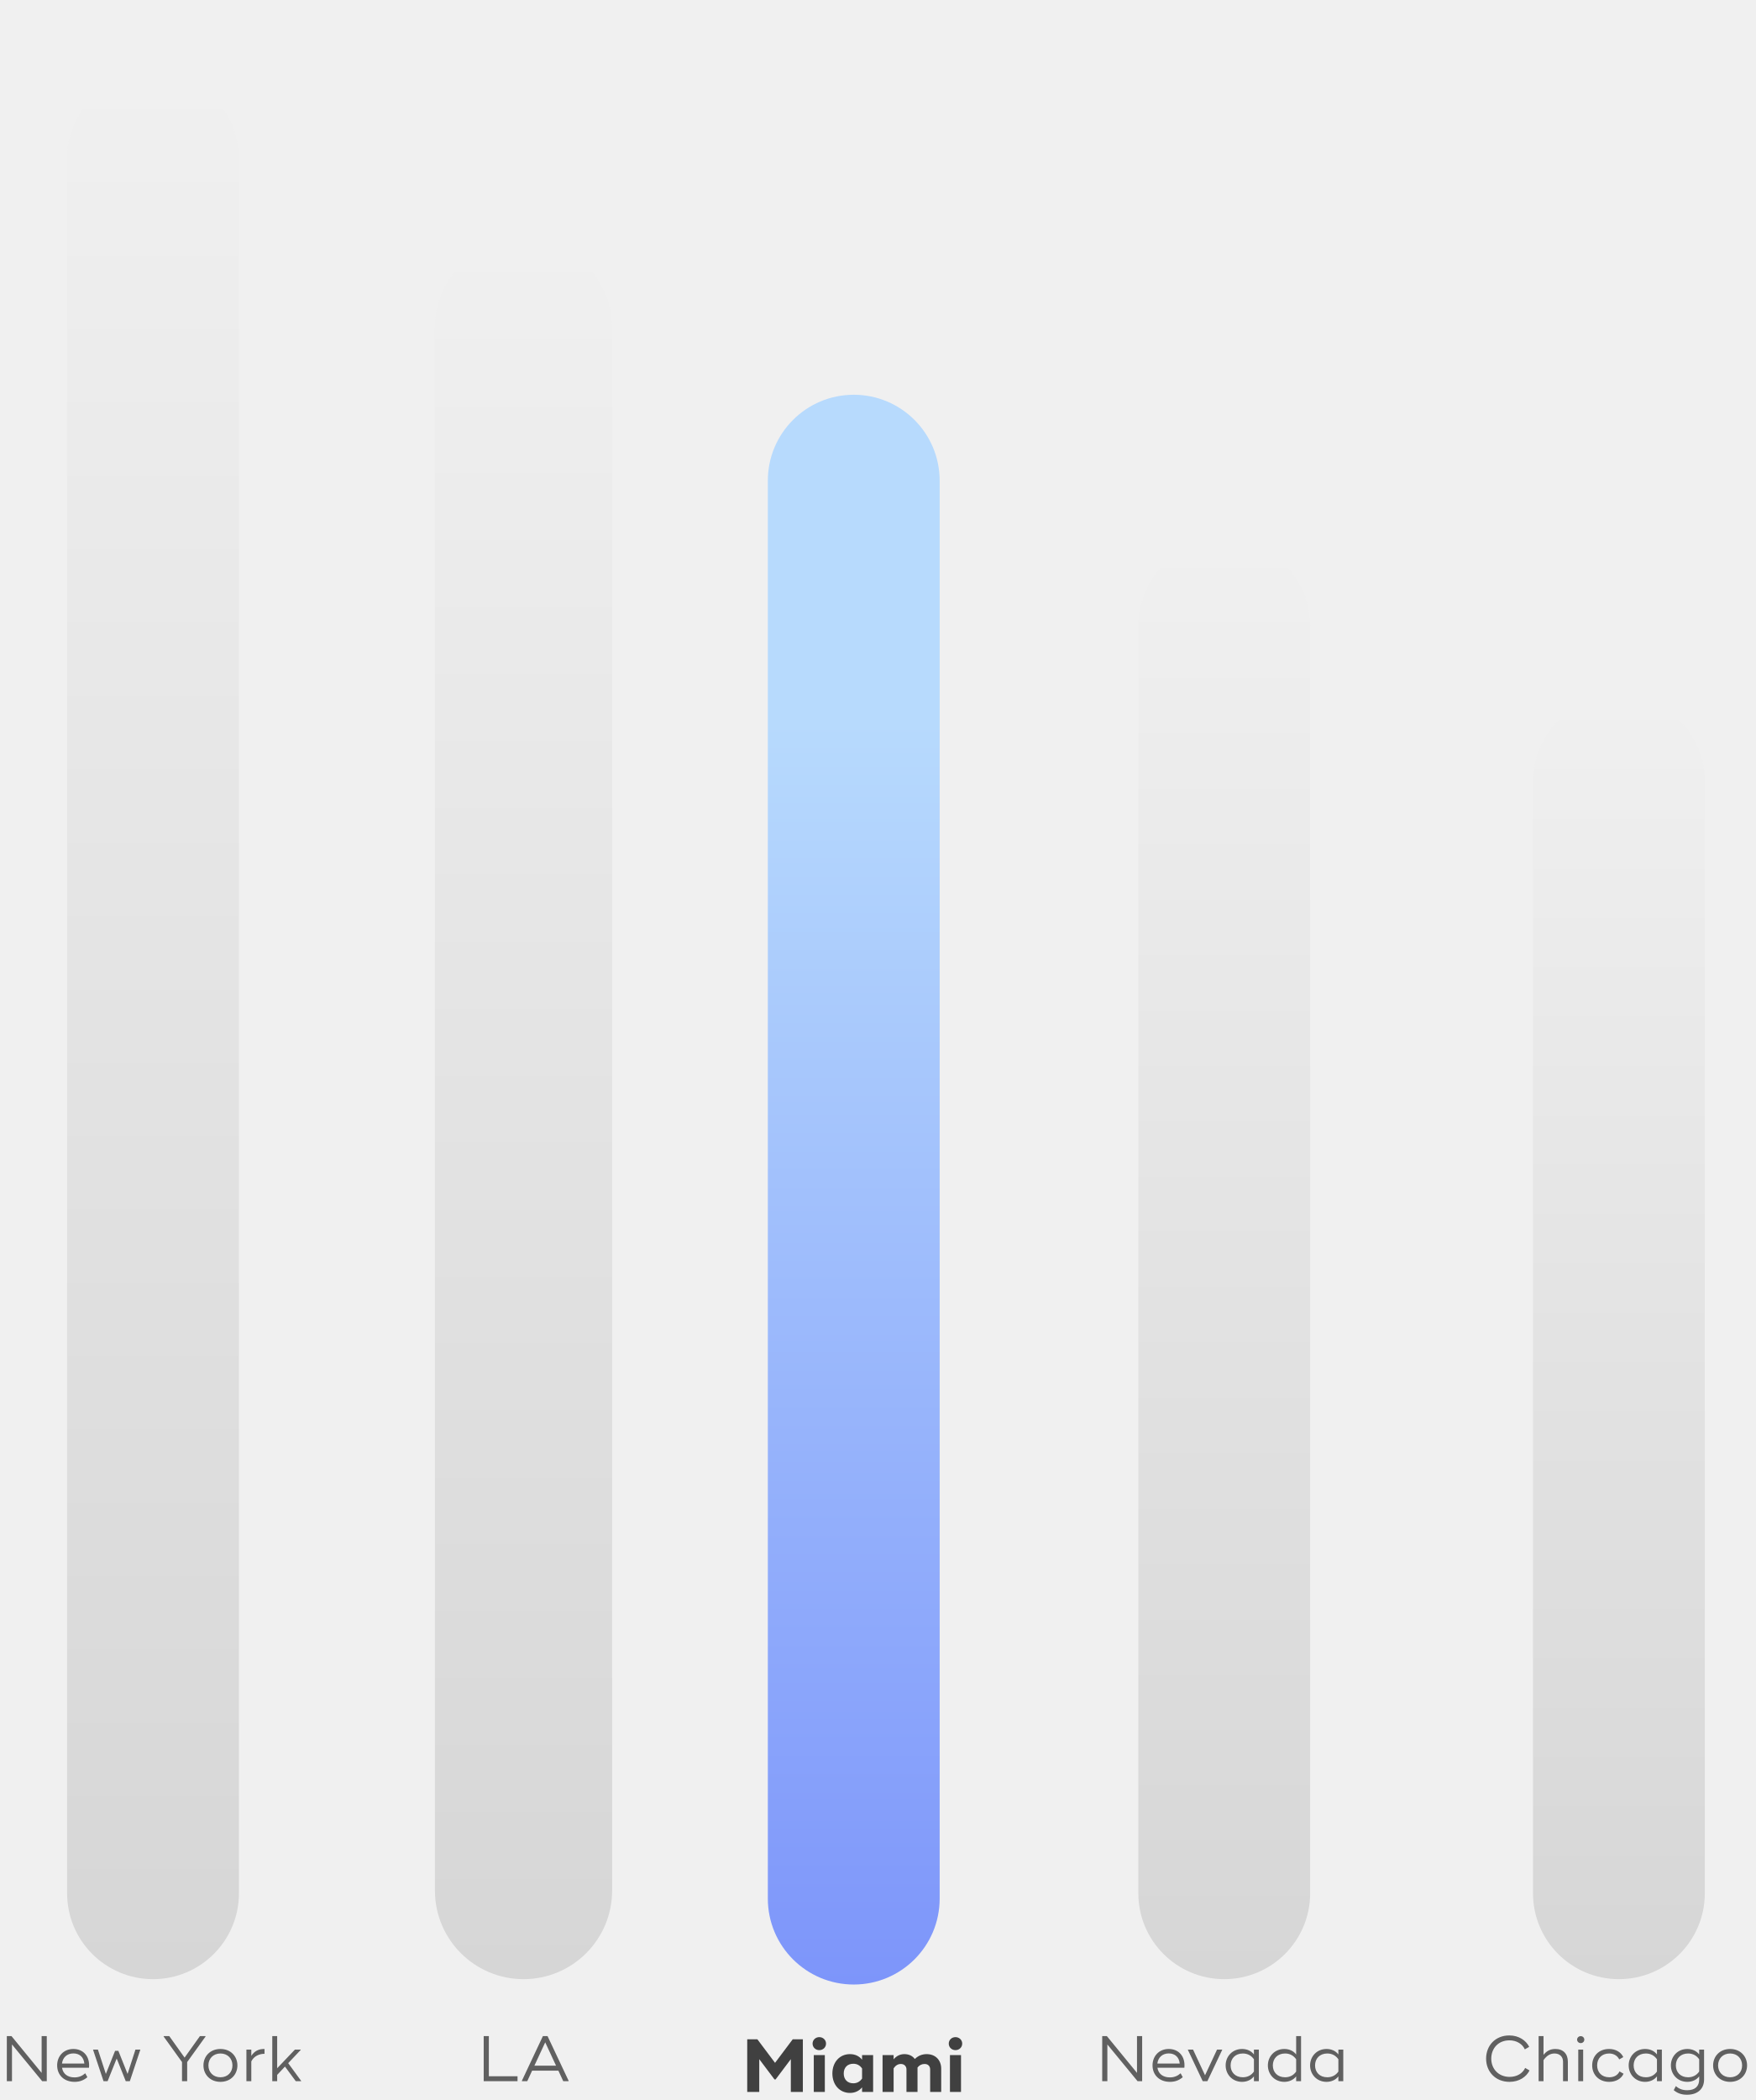
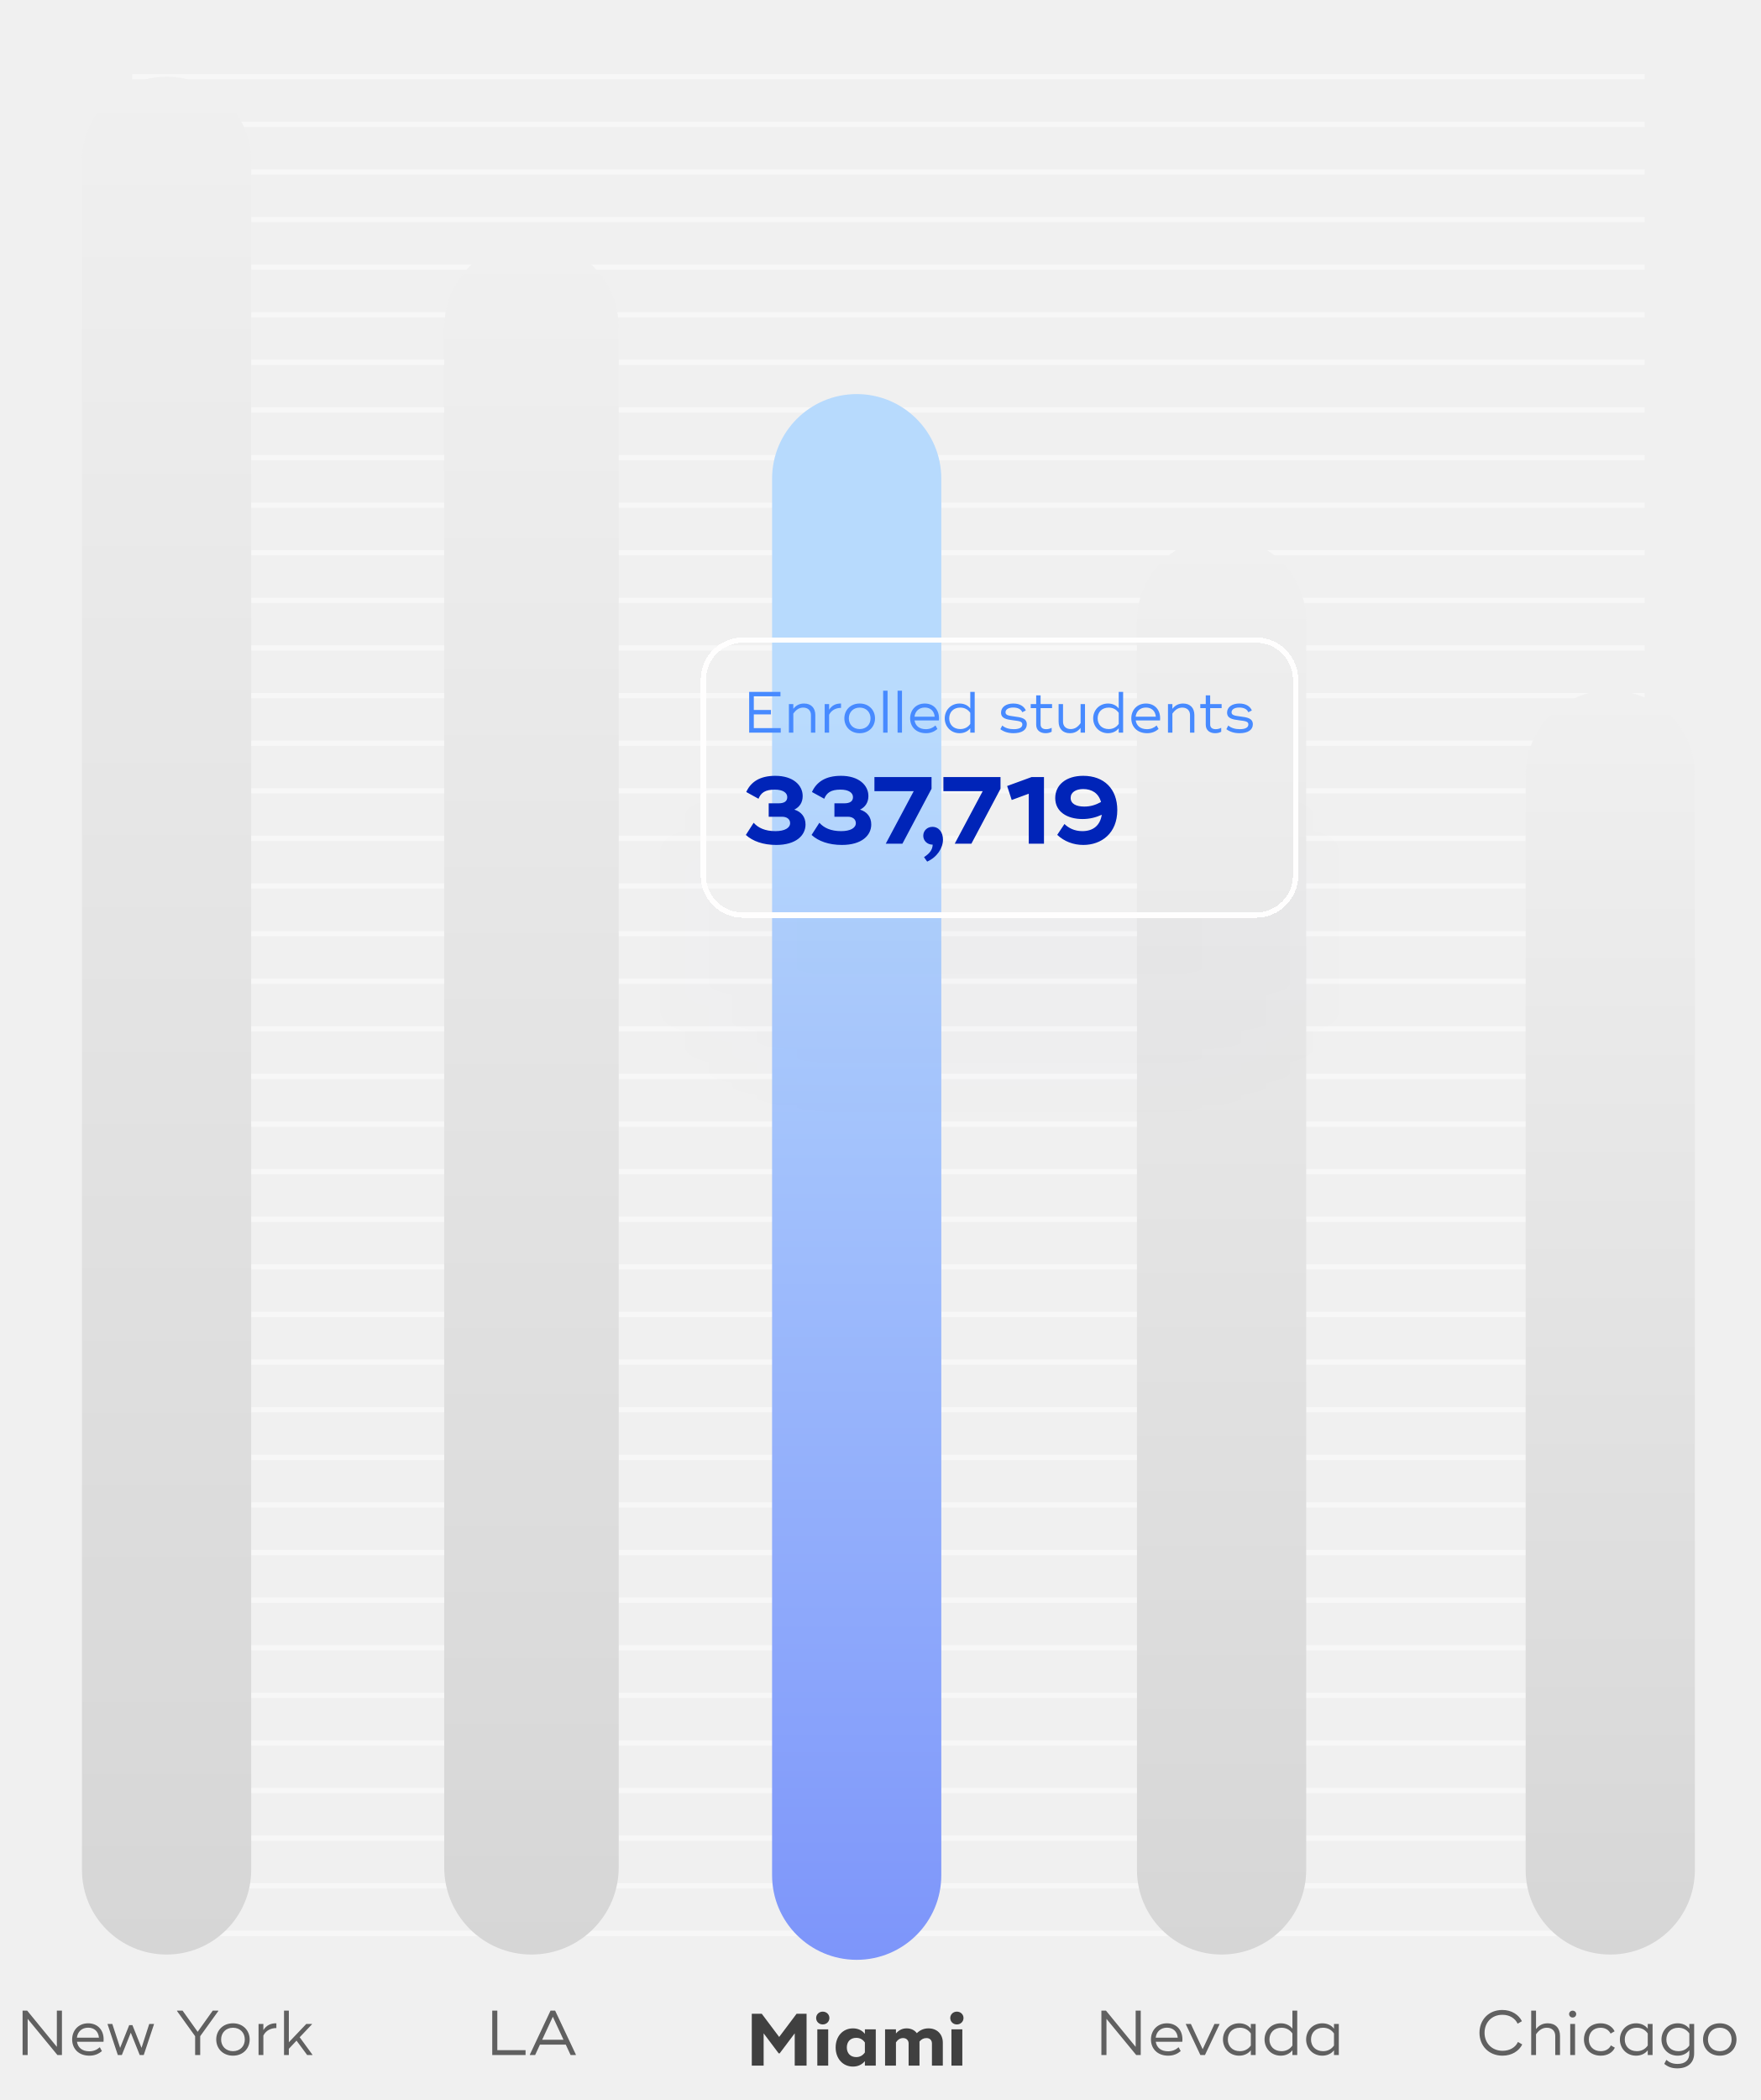
- <svg xmlns="http://www.w3.org/2000/svg" width="327" height="391" viewBox="0 0 327 391" fill="none">
-   <rect x="12.5" y="13.5" width="32" height="355" rx="16" fill="url(#paint0_linear_6044_558)" />
-   <path d="M7.752 379.1H8.712V387.5H7.86L2.232 380.66V387.5H1.272V379.1H2.136L7.752 385.952V379.1ZM11.556 384.992C11.724 386.096 12.552 386.792 13.884 386.792C14.664 386.792 15.312 386.528 15.876 386.024L16.272 386.756C15.624 387.296 14.892 387.62 13.908 387.62C11.88 387.62 10.644 386.312 10.644 384.548C10.644 382.892 11.796 381.5 13.668 381.5C15.54 381.5 16.788 382.904 16.572 384.992H11.556ZM11.544 384.212H15.708C15.6 383.024 14.82 382.328 13.668 382.328C12.468 382.328 11.676 383.096 11.544 384.212ZM19.283 387.5L17.339 381.668V381.62H18.239L19.715 386.144L21.431 381.848H22.043L23.759 386.144L25.223 381.62H26.123V381.668L24.179 387.5H23.423L21.731 383.276L20.039 387.5H19.283ZM38.278 379.1V379.184L34.858 383.936V387.5H33.898V383.936L30.478 379.184V379.1H31.522L34.378 383.108L37.234 379.1H38.278ZM41.058 387.62C39.126 387.62 37.89 386.24 37.89 384.56C37.89 382.88 39.126 381.5 41.058 381.5C42.978 381.5 44.214 382.88 44.214 384.56C44.214 386.24 42.978 387.62 41.058 387.62ZM41.058 386.768C42.402 386.768 43.29 385.832 43.29 384.56C43.29 383.288 42.402 382.34 41.058 382.34C39.714 382.34 38.814 383.288 38.814 384.56C38.814 385.832 39.714 386.768 41.058 386.768ZM46.803 382.784C47.391 381.872 48.207 381.476 49.263 381.5V382.4C48.291 382.388 47.283 382.832 46.803 383.816V387.5H45.891V381.62H46.803V382.784ZM53.672 384.14L56.084 387.44V387.5H55.088L53.072 384.776L51.62 386.324V387.5H50.708V379.1H51.62V385.088L54.92 381.62H56V381.68L53.672 384.14Z" fill="#606060" />
-   <rect x="81" y="44.5" width="33" height="324" rx="16.5" fill="url(#paint1_linear_6044_558)" />
-   <path d="M91.043 386.576H96.382V387.5H90.478H90.082V379.1H91.043V386.576ZM101.972 379.1L105.896 387.416V387.5H104.9L103.988 385.532H99.104L98.192 387.5H97.196V387.416L101.108 379.1H101.972ZM99.524 384.608H103.556L101.54 380.264L99.524 384.608Z" fill="#606060" />
-   <rect x="143" y="73.5" width="32" height="296" rx="16" fill="url(#paint2_linear_6044_558)" />
-   <path d="M147.632 379.7H149.522V389.5H147.282V383.396L144.44 387.176H144.244L141.402 383.396V389.5H139.162V379.7H141.052L144.342 384.082L147.632 379.7ZM152.578 381.716C151.878 381.716 151.332 381.184 151.332 380.498C151.332 379.826 151.878 379.294 152.578 379.294C153.292 379.294 153.838 379.826 153.838 380.498C153.838 381.184 153.292 381.716 152.578 381.716ZM153.614 382.64V389.5H151.556V382.64H153.614ZM160.55 382.64H162.608V389.5H160.55V388.646C160.032 389.276 159.276 389.682 158.296 389.682C156.392 389.682 155.02 388.184 155.02 386.07C155.02 383.942 156.392 382.458 158.296 382.458C159.276 382.458 160.032 382.85 160.55 383.494V382.64ZM160.55 387.008V385.132C160.13 384.516 159.57 384.25 158.912 384.25C157.806 384.25 157.134 384.978 157.134 386.07C157.134 387.148 157.806 387.89 158.912 387.89C159.57 387.89 160.13 387.61 160.55 387.008ZM172.584 382.458C174.18 382.458 175.286 383.536 175.286 385.16V389.5H173.228V385.314C173.228 384.768 172.906 384.292 172.192 384.292C171.66 384.292 171.226 384.516 170.876 384.95V389.5H168.818V385.3C168.818 384.796 168.482 384.292 167.768 384.292C167.222 384.292 166.774 384.586 166.424 385.104V389.5H164.366V382.64H166.424V383.424C166.942 382.822 167.586 382.458 168.44 382.458C169.294 382.458 169.966 382.808 170.372 383.368C171.016 382.738 171.758 382.458 172.584 382.458ZM177.939 381.716C177.239 381.716 176.693 381.184 176.693 380.498C176.693 379.826 177.239 379.294 177.939 379.294C178.653 379.294 179.199 379.826 179.199 380.498C179.199 381.184 178.653 381.716 177.939 381.716ZM178.975 382.64V389.5H176.917V382.64H178.975Z" fill="#404040" />
-   <rect x="212" y="100.5" width="32" height="268" rx="16" fill="url(#paint3_linear_6044_558)" />
-   <path d="M211.752 379.1H212.712V387.5H211.86L206.232 380.66V387.5H205.272V379.1H206.136L211.752 385.952V379.1ZM215.556 384.992C215.724 386.096 216.552 386.792 217.884 386.792C218.664 386.792 219.312 386.528 219.876 386.024L220.272 386.756C219.624 387.296 218.892 387.62 217.908 387.62C215.88 387.62 214.644 386.312 214.644 384.548C214.644 382.892 215.796 381.5 217.668 381.5C219.54 381.5 220.788 382.904 220.572 384.992H215.556ZM215.544 384.212H219.708C219.6 383.024 218.82 382.328 217.668 382.328C216.468 382.328 215.676 383.096 215.544 384.212ZM223.992 387.5L221.232 381.668V381.62H222.192L224.424 386.396L226.656 381.62H227.616V381.668L224.856 387.5H223.992ZM233.529 381.62H234.441V387.5H233.529V386.6C233.025 387.26 232.221 387.62 231.321 387.62C229.509 387.62 228.261 386.228 228.261 384.56C228.261 382.892 229.509 381.5 231.321 381.5C232.221 381.5 233.025 381.848 233.529 382.52V381.62ZM233.529 385.7V383.42C233.049 382.724 232.341 382.34 231.465 382.34C230.049 382.34 229.185 383.288 229.185 384.56C229.185 385.832 230.049 386.768 231.465 386.768C232.341 386.768 233.049 386.396 233.529 385.7ZM241.393 379.1H242.305V387.5H241.393V386.6C240.889 387.26 240.085 387.62 239.185 387.62C237.373 387.62 236.125 386.228 236.125 384.56C236.125 382.892 237.373 381.5 239.185 381.5C240.085 381.5 240.889 381.848 241.393 382.52V379.1ZM241.393 385.7V383.42C240.913 382.724 240.205 382.34 239.329 382.34C237.913 382.34 237.049 383.288 237.049 384.56C237.049 385.832 237.913 386.768 239.329 386.768C240.205 386.768 240.913 386.396 241.393 385.7ZM249.256 381.62H250.168V387.5H249.256V386.6C248.752 387.26 247.948 387.62 247.048 387.62C245.236 387.62 243.988 386.228 243.988 384.56C243.988 382.892 245.236 381.5 247.048 381.5C247.948 381.5 248.752 381.848 249.256 382.52V381.62ZM249.256 385.7V383.42C248.776 382.724 248.068 382.34 247.192 382.34C245.776 382.34 244.912 383.288 244.912 384.56C244.912 385.832 245.776 386.768 247.192 386.768C248.068 386.768 248.776 386.396 249.256 385.7Z" fill="#606060" />
-   <rect x="285.5" y="129.5" width="32" height="239" rx="16" fill="url(#paint4_linear_6044_558)" />
-   <path d="M281.124 387.62C278.508 387.62 276.768 385.724 276.768 383.3C276.768 380.876 278.472 378.98 281.088 378.98C282.852 378.98 284.196 379.892 284.796 381.104L283.98 381.572C283.524 380.564 282.456 379.892 281.112 379.892C279.036 379.892 277.728 381.392 277.728 383.3C277.728 385.196 279.072 386.696 281.148 386.696C282.516 386.696 283.584 386.036 284.04 385.028L284.856 385.496C284.256 386.708 282.912 387.62 281.124 387.62ZM289.68 381.5C291.132 381.5 291.996 382.412 291.996 383.876V387.5H291.096V383.876C291.096 382.94 290.472 382.34 289.5 382.34C288.708 382.34 288.06 382.736 287.46 383.576V387.5H286.548V379.1H287.46V382.592C288.036 381.872 288.72 381.5 289.68 381.5ZM294.386 380.408C294.014 380.408 293.714 380.12 293.714 379.76C293.714 379.4 294.014 379.112 294.386 379.112C294.77 379.112 295.058 379.4 295.058 379.76C295.058 380.12 294.77 380.408 294.386 380.408ZM294.842 381.62V387.5H293.93V381.62H294.842ZM299.703 387.62C297.735 387.62 296.523 386.252 296.523 384.56C296.523 382.856 297.711 381.5 299.679 381.5C300.927 381.5 301.899 382.112 302.319 383.012L301.563 383.444C301.227 382.76 300.543 382.34 299.679 382.34C298.275 382.34 297.447 383.288 297.447 384.56C297.447 385.832 298.299 386.768 299.703 386.768C300.603 386.768 301.299 386.36 301.611 385.676L302.367 386.108C301.959 387.008 300.987 387.62 299.703 387.62ZM308.588 381.62H309.5V387.5H308.588V386.6C308.084 387.26 307.28 387.62 306.38 387.62C304.568 387.62 303.32 386.228 303.32 384.56C303.32 382.892 304.568 381.5 306.38 381.5C307.28 381.5 308.084 381.848 308.588 382.52V381.62ZM308.588 385.7V383.42C308.108 382.724 307.4 382.34 306.524 382.34C305.108 382.34 304.244 383.288 304.244 384.56C304.244 385.832 305.108 386.768 306.524 386.768C307.4 386.768 308.108 386.396 308.588 385.7ZM316.451 381.62H317.363V387.188C317.363 388.868 316.235 390.02 314.183 390.02C313.091 390.02 312.371 389.708 311.711 389.168L312.107 388.412C312.683 388.916 313.319 389.18 314.219 389.18C315.695 389.18 316.451 388.436 316.451 387.188V386.6C315.947 387.26 315.143 387.62 314.243 387.62C312.431 387.62 311.183 386.228 311.183 384.56C311.183 382.892 312.431 381.5 314.243 381.5C315.143 381.5 315.947 381.848 316.451 382.52V381.62ZM316.451 385.7V383.42C315.971 382.724 315.263 382.34 314.387 382.34C312.971 382.34 312.107 383.288 312.107 384.56C312.107 385.832 312.971 386.768 314.387 386.768C315.263 386.768 315.971 386.396 316.451 385.7ZM322.214 387.62C320.282 387.62 319.046 386.24 319.046 384.56C319.046 382.88 320.282 381.5 322.214 381.5C324.134 381.5 325.37 382.88 325.37 384.56C325.37 386.24 324.134 387.62 322.214 387.62ZM322.214 386.768C323.558 386.768 324.446 385.832 324.446 384.56C324.446 383.288 323.558 382.34 322.214 382.34C320.87 382.34 319.97 383.288 319.97 384.56C319.97 385.832 320.87 386.768 322.214 386.768Z" fill="#606060" />
+ <svg xmlns="http://www.w3.org/2000/svg" width="333" height="397" viewBox="0 0 333 397" fill="none">
+   <path d="M25 14.5H311" stroke="#F7F7F7" />
+   <path d="M25 23.5H311" stroke="#F7F7F7" />
+   <path d="M25 32.5H311" stroke="#F7F7F7" />
+   <path d="M25 41.5H311" stroke="#F7F7F7" />
+   <path d="M25 50.5H311" stroke="#F7F7F7" />
+   <path d="M25 59.5H311" stroke="#F7F7F7" />
+   <path d="M25 68.5H311" stroke="#F7F7F7" />
+   <path d="M25 77.5H311" stroke="#F7F7F7" />
+   <path d="M25 86.5H311" stroke="#F7F7F7" />
+   <path d="M25 95.5H311" stroke="#F7F7F7" />
+   <path d="M25 104.5H311" stroke="#F7F7F7" />
+   <path d="M25 113.5H311" stroke="#F7F7F7" />
+   <path d="M25 122.5H311" stroke="#F7F7F7" />
+   <path d="M25 131.5H311" stroke="#F7F7F7" />
+   <path d="M25 140.5H311" stroke="#F7F7F7" />
+   <path d="M25 149.5H311" stroke="#F7F7F7" />
+   <path d="M25 158.5H311" stroke="#F7F7F7" />
+   <path d="M25 167.5H311" stroke="#F7F7F7" />
+   <path d="M25 176.5H311" stroke="#F7F7F7" />
+   <path d="M25 185.5H311" stroke="#F7F7F7" />
+   <path d="M25 194.5H311" stroke="#F7F7F7" />
+   <path d="M25 203.5H311" stroke="#F7F7F7" />
+   <path d="M25 212.5H311" stroke="#F7F7F7" />
+   <path d="M25 221.5H311" stroke="#F7F7F7" />
+   <path d="M25 230.5H311" stroke="#F7F7F7" />
+   <path d="M25 239.5H311" stroke="#F7F7F7" />
+   <path d="M25 248.5H311" stroke="#F7F7F7" />
+   <path d="M25 257.5H311" stroke="#F7F7F7" />
+   <path d="M25 266.5H311" stroke="#F7F7F7" />
+   <path d="M25 275.5H311" stroke="#F7F7F7" />
+   <path d="M25 284.5H311" stroke="#F7F7F7" />
+   <path d="M25 293.5H311" stroke="#F7F7F7" />
+   <path d="M25 302.5H311" stroke="#F7F7F7" />
+   <path d="M25 311.5H311" stroke="#F7F7F7" />
+   <path d="M25 320.5H311" stroke="#F7F7F7" />
+   <path d="M25 329.5H311" stroke="#F7F7F7" />
+   <path d="M25 338.5H311" stroke="#F7F7F7" />
+   <path d="M25 347.5H311" stroke="#F7F7F7" />
+   <path d="M25 356.5H311" stroke="#F7F7F7" />
+   <path d="M25 365.5H311" stroke="#F7F7F7" />
+   <rect x="15.5" y="14.5" width="32" height="355" rx="16" fill="url(#paint0_linear_6044_526)" />
+   <path d="M10.752 380.1H11.712V388.5H10.86L5.232 381.66V388.5H4.272V380.1H5.136L10.752 386.952V380.1ZM14.556 385.992C14.724 387.096 15.552 387.792 16.884 387.792C17.664 387.792 18.312 387.528 18.876 387.024L19.272 387.756C18.624 388.296 17.892 388.62 16.908 388.62C14.88 388.62 13.644 387.312 13.644 385.548C13.644 383.892 14.796 382.5 16.668 382.5C18.54 382.5 19.788 383.904 19.572 385.992H14.556ZM14.544 385.212H18.708C18.6 384.024 17.82 383.328 16.668 383.328C15.468 383.328 14.676 384.096 14.544 385.212ZM22.283 388.5L20.339 382.668V382.62H21.239L22.715 387.144L24.431 382.848H25.043L26.759 387.144L28.223 382.62H29.123V382.668L27.179 388.5H26.423L24.731 384.276L23.039 388.5H22.283ZM41.278 380.1V380.184L37.858 384.936V388.5H36.898V384.936L33.478 380.184V380.1H34.522L37.378 384.108L40.234 380.1H41.278ZM44.058 388.62C42.126 388.62 40.89 387.24 40.89 385.56C40.89 383.88 42.126 382.5 44.058 382.5C45.978 382.5 47.214 383.88 47.214 385.56C47.214 387.24 45.978 388.62 44.058 388.62ZM44.058 387.768C45.402 387.768 46.29 386.832 46.29 385.56C46.29 384.288 45.402 383.34 44.058 383.34C42.714 383.34 41.814 384.288 41.814 385.56C41.814 386.832 42.714 387.768 44.058 387.768ZM49.803 383.784C50.391 382.872 51.207 382.476 52.263 382.5V383.4C51.291 383.388 50.283 383.832 49.803 384.816V388.5H48.891V382.62H49.803V383.784ZM56.672 385.14L59.084 388.44V388.5H58.088L56.072 385.776L54.62 387.324V388.5H53.708V380.1H54.62V386.088L57.92 382.62H59V382.68L56.672 385.14Z" fill="#606060" />
+   <rect x="84" y="45.5" width="33" height="324" rx="16.5" fill="url(#paint1_linear_6044_526)" />
+   <path d="M94.043 387.576H99.382V388.5H93.478H93.082V380.1H94.043V387.576ZM104.972 380.1L108.896 388.416V388.5H107.9L106.988 386.532H102.104L101.192 388.5H100.196V388.416L104.108 380.1H104.972ZM102.524 385.608H106.556L104.54 381.264L102.524 385.608Z" fill="#606060" />
+   <rect x="146" y="74.5" width="32" height="296" rx="16" fill="url(#paint2_linear_6044_526)" />
+   <path d="M150.632 380.7H152.522V390.5H150.282V384.396L147.44 388.176H147.244L144.402 384.396V390.5H142.162V380.7H144.052L147.342 385.082L150.632 380.7ZM155.578 382.716C154.878 382.716 154.332 382.184 154.332 381.498C154.332 380.826 154.878 380.294 155.578 380.294C156.292 380.294 156.838 380.826 156.838 381.498C156.838 382.184 156.292 382.716 155.578 382.716ZM156.614 383.64V390.5H154.556V383.64H156.614ZM163.55 383.64H165.608V390.5H163.55V389.646C163.032 390.276 162.276 390.682 161.296 390.682C159.392 390.682 158.02 389.184 158.02 387.07C158.02 384.942 159.392 383.458 161.296 383.458C162.276 383.458 163.032 383.85 163.55 384.494V383.64ZM163.55 388.008V386.132C163.13 385.516 162.57 385.25 161.912 385.25C160.806 385.25 160.134 385.978 160.134 387.07C160.134 388.148 160.806 388.89 161.912 388.89C162.57 388.89 163.13 388.61 163.55 388.008ZM175.584 383.458C177.18 383.458 178.286 384.536 178.286 386.16V390.5H176.228V386.314C176.228 385.768 175.906 385.292 175.192 385.292C174.66 385.292 174.226 385.516 173.876 385.95V390.5H171.818V386.3C171.818 385.796 171.482 385.292 170.768 385.292C170.222 385.292 169.774 385.586 169.424 386.104V390.5H167.366V383.64H169.424V384.424C169.942 383.822 170.586 383.458 171.44 383.458C172.294 383.458 172.966 383.808 173.372 384.368C174.016 383.738 174.758 383.458 175.584 383.458ZM180.939 382.716C180.239 382.716 179.693 382.184 179.693 381.498C179.693 380.826 180.239 380.294 180.939 380.294C181.653 380.294 182.199 380.826 182.199 381.498C182.199 382.184 181.653 382.716 180.939 382.716ZM181.975 383.64V390.5H179.917V383.64H181.975Z" fill="#404040" />
+   <rect x="215" y="101.5" width="32" height="268" rx="16" fill="url(#paint3_linear_6044_526)" />
+   <path d="M214.752 380.1H215.712V388.5H214.86L209.232 381.66V388.5H208.272V380.1H209.136L214.752 386.952V380.1ZM218.556 385.992C218.724 387.096 219.552 387.792 220.884 387.792C221.664 387.792 222.312 387.528 222.876 387.024L223.272 387.756C222.624 388.296 221.892 388.62 220.908 388.62C218.88 388.62 217.644 387.312 217.644 385.548C217.644 383.892 218.796 382.5 220.668 382.5C222.54 382.5 223.788 383.904 223.572 385.992H218.556ZM218.544 385.212H222.708C222.6 384.024 221.82 383.328 220.668 383.328C219.468 383.328 218.676 384.096 218.544 385.212ZM226.992 388.5L224.232 382.668V382.62H225.192L227.424 387.396L229.656 382.62H230.616V382.668L227.856 388.5H226.992ZM236.529 382.62H237.441V388.5H236.529V387.6C236.025 388.26 235.221 388.62 234.321 388.62C232.509 388.62 231.261 387.228 231.261 385.56C231.261 383.892 232.509 382.5 234.321 382.5C235.221 382.5 236.025 382.848 236.529 383.52V382.62ZM236.529 386.7V384.42C236.049 383.724 235.341 383.34 234.465 383.34C233.049 383.34 232.185 384.288 232.185 385.56C232.185 386.832 233.049 387.768 234.465 387.768C235.341 387.768 236.049 387.396 236.529 386.7ZM244.393 380.1H245.305V388.5H244.393V387.6C243.889 388.26 243.085 388.62 242.185 388.62C240.373 388.62 239.125 387.228 239.125 385.56C239.125 383.892 240.373 382.5 242.185 382.5C243.085 382.5 243.889 382.848 244.393 383.52V380.1ZM244.393 386.7V384.42C243.913 383.724 243.205 383.34 242.329 383.34C240.913 383.34 240.049 384.288 240.049 385.56C240.049 386.832 240.913 387.768 242.329 387.768C243.205 387.768 243.913 387.396 244.393 386.7ZM252.256 382.62H253.168V388.5H252.256V387.6C251.752 388.26 250.948 388.62 250.048 388.62C248.236 388.62 246.988 387.228 246.988 385.56C246.988 383.892 248.236 382.5 250.048 382.5C250.948 382.5 251.752 382.848 252.256 383.52V382.62ZM252.256 386.7V384.42C251.776 383.724 251.068 383.34 250.192 383.34C248.776 383.34 247.912 384.288 247.912 385.56C247.912 386.832 248.776 387.768 250.192 387.768C251.068 387.768 251.776 387.396 252.256 386.7Z" fill="#606060" />
+   <rect x="288.5" y="130.5" width="32" height="239" rx="16" fill="url(#paint4_linear_6044_526)" />
+   <path d="M284.124 388.62C281.508 388.62 279.768 386.724 279.768 384.3C279.768 381.876 281.472 379.98 284.088 379.98C285.852 379.98 287.196 380.892 287.796 382.104L286.98 382.572C286.524 381.564 285.456 380.892 284.112 380.892C282.036 380.892 280.728 382.392 280.728 384.3C280.728 386.196 282.072 387.696 284.148 387.696C285.516 387.696 286.584 387.036 287.04 386.028L287.856 386.496C287.256 387.708 285.912 388.62 284.124 388.62ZM292.68 382.5C294.132 382.5 294.996 383.412 294.996 384.876V388.5H294.096V384.876C294.096 383.94 293.472 383.34 292.5 383.34C291.708 383.34 291.06 383.736 290.46 384.576V388.5H289.548V380.1H290.46V383.592C291.036 382.872 291.72 382.5 292.68 382.5ZM297.386 381.408C297.014 381.408 296.714 381.12 296.714 380.76C296.714 380.4 297.014 380.112 297.386 380.112C297.77 380.112 298.058 380.4 298.058 380.76C298.058 381.12 297.77 381.408 297.386 381.408ZM297.842 382.62V388.5H296.93V382.62H297.842ZM302.703 388.62C300.735 388.62 299.523 387.252 299.523 385.56C299.523 383.856 300.711 382.5 302.679 382.5C303.927 382.5 304.899 383.112 305.319 384.012L304.563 384.444C304.227 383.76 303.543 383.34 302.679 383.34C301.275 383.34 300.447 384.288 300.447 385.56C300.447 386.832 301.299 387.768 302.703 387.768C303.603 387.768 304.299 387.36 304.611 386.676L305.367 387.108C304.959 388.008 303.987 388.62 302.703 388.62ZM311.588 382.62H312.5V388.5H311.588V387.6C311.084 388.26 310.28 388.62 309.38 388.62C307.568 388.62 306.32 387.228 306.32 385.56C306.32 383.892 307.568 382.5 309.38 382.5C310.28 382.5 311.084 382.848 311.588 383.52V382.62ZM311.588 386.7V384.42C311.108 383.724 310.4 383.34 309.524 383.34C308.108 383.34 307.244 384.288 307.244 385.56C307.244 386.832 308.108 387.768 309.524 387.768C310.4 387.768 311.108 387.396 311.588 386.7ZM319.451 382.62H320.363V388.188C320.363 389.868 319.235 391.02 317.183 391.02C316.091 391.02 315.371 390.708 314.711 390.168L315.107 389.412C315.683 389.916 316.319 390.18 317.219 390.18C318.695 390.18 319.451 389.436 319.451 388.188V387.6C318.947 388.26 318.143 388.62 317.243 388.62C315.431 388.62 314.183 387.228 314.183 385.56C314.183 383.892 315.431 382.5 317.243 382.5C318.143 382.5 318.947 382.848 319.451 383.52V382.62ZM319.451 386.7V384.42C318.971 383.724 318.263 383.34 317.387 383.34C315.971 383.34 315.107 384.288 315.107 385.56C315.107 386.832 315.971 387.768 317.387 387.768C318.263 387.768 318.971 387.396 319.451 386.7ZM325.214 388.62C323.282 388.62 322.046 387.24 322.046 385.56C322.046 383.88 323.282 382.5 325.214 382.5C327.134 382.5 328.37 383.88 328.37 385.56C328.37 387.24 327.134 388.62 325.214 388.62ZM325.214 387.768C326.558 387.768 327.446 386.832 327.446 385.56C327.446 384.288 326.558 383.34 325.214 383.34C323.87 383.34 322.97 384.288 322.97 385.56C322.97 386.832 323.87 387.768 325.214 387.768Z" fill="#606060" />
+   <g filter="url(#filter0_bd_6044_526)">
+     <rect x="132.5" y="120.5" width="113" height="53" rx="8" fill="white" fill-opacity="0.03" shape-rendering="crispEdges" />
+     <rect x="133" y="121" width="112" height="52" rx="7.5" stroke="#FFFEFE" shape-rendering="crispEdges" />
+     <path d="M142.546 137.653H147.639V138.5H141.699H141.666V130.8H142.546H147.584V131.636H142.546V134.221H145.791V135.057H142.546V137.653ZM152.051 133C153.382 133 154.174 133.836 154.174 135.178V138.5H153.349V135.178C153.349 134.32 152.777 133.77 151.886 133.77C151.16 133.77 150.566 134.133 150.016 134.903V138.5H149.18V133.11H150.016V134.001C150.544 133.341 151.171 133 152.051 133ZM156.784 134.177C157.323 133.341 158.071 132.978 159.039 133V133.825C158.148 133.814 157.224 134.221 156.784 135.123V138.5H155.948V133.11H156.784V134.177ZM162.571 138.61C160.8 138.61 159.667 137.345 159.667 135.805C159.667 134.265 160.8 133 162.571 133C164.331 133 165.464 134.265 165.464 135.805C165.464 137.345 164.331 138.61 162.571 138.61ZM162.571 137.829C163.803 137.829 164.617 136.971 164.617 135.805C164.617 134.639 163.803 133.77 162.571 133.77C161.339 133.77 160.514 134.639 160.514 135.805C160.514 136.971 161.339 137.829 162.571 137.829ZM167.002 138.5V130.58H167.838V138.5H167.002ZM169.73 138.5V130.58H170.566V138.5H169.73ZM172.943 136.201C173.097 137.213 173.856 137.851 175.077 137.851C175.792 137.851 176.386 137.609 176.903 137.147L177.266 137.818C176.672 138.313 176.001 138.61 175.099 138.61C173.24 138.61 172.107 137.411 172.107 135.794C172.107 134.276 173.163 133 174.879 133C176.595 133 177.739 134.287 177.541 136.201H172.943ZM172.932 135.486H176.749C176.65 134.397 175.935 133.759 174.879 133.759C173.779 133.759 173.053 134.463 172.932 135.486ZM183.478 130.8H184.314V138.5H183.478V137.675C183.016 138.28 182.279 138.61 181.454 138.61C179.793 138.61 178.649 137.334 178.649 135.805C178.649 134.276 179.793 133 181.454 133C182.279 133 183.016 133.319 183.478 133.935V130.8ZM183.478 136.85V134.76C183.038 134.122 182.389 133.77 181.586 133.77C180.288 133.77 179.496 134.639 179.496 135.805C179.496 136.971 180.288 137.829 181.586 137.829C182.389 137.829 183.038 137.488 183.478 136.85ZM191.661 138.61C190.638 138.61 189.824 138.346 189.164 137.851L189.527 137.158C190.088 137.642 190.847 137.851 191.705 137.851C192.783 137.851 193.322 137.51 193.322 136.96C193.322 136.399 192.827 136.322 191.562 136.168C190.33 136.014 189.296 135.827 189.296 134.716C189.296 133.682 190.231 133 191.606 133C192.926 133 193.674 133.583 193.982 134.309L193.311 134.65C193.08 134.078 192.497 133.759 191.595 133.759C190.671 133.759 190.143 134.133 190.143 134.661C190.143 135.189 190.671 135.299 191.771 135.442C193.102 135.607 194.169 135.783 194.169 136.927C194.169 137.983 193.234 138.61 191.661 138.61ZM198.944 133.869H196.777V136.949C196.777 137.576 197.195 137.851 197.822 137.851C198.207 137.851 198.548 137.763 198.867 137.587V138.335C198.515 138.522 198.152 138.61 197.712 138.61C196.744 138.61 195.941 138.093 195.941 137.004V133.869H194.907V133.11H195.941V131.46H196.777V133.11H198.944V133.869ZM204.339 133.11H205.175V138.5H204.339V137.609C203.822 138.269 203.184 138.61 202.315 138.61C200.973 138.61 200.181 137.763 200.181 136.421V133.11H201.017V136.421C201.017 137.29 201.578 137.829 202.469 137.829C203.206 137.829 203.789 137.477 204.339 136.707V133.11ZM211.547 130.8H212.383V138.5H211.547V137.675C211.085 138.28 210.348 138.61 209.523 138.61C207.862 138.61 206.718 137.334 206.718 135.805C206.718 134.276 207.862 133 209.523 133C210.348 133 211.085 133.319 211.547 133.935V130.8ZM211.547 136.85V134.76C211.107 134.122 210.458 133.77 209.655 133.77C208.357 133.77 207.565 134.639 207.565 135.805C207.565 136.971 208.357 137.829 209.655 137.829C210.458 137.829 211.107 137.488 211.547 136.85ZM214.762 136.201C214.916 137.213 215.675 137.851 216.896 137.851C217.611 137.851 218.205 137.609 218.722 137.147L219.085 137.818C218.491 138.313 217.82 138.61 216.918 138.61C215.059 138.61 213.926 137.411 213.926 135.794C213.926 134.276 214.982 133 216.698 133C218.414 133 219.558 134.287 219.36 136.201H214.762ZM214.751 135.486H218.568C218.469 134.397 217.754 133.759 216.698 133.759C215.598 133.759 214.872 134.463 214.751 135.486ZM223.734 133C225.065 133 225.857 133.836 225.857 135.178V138.5H225.032V135.178C225.032 134.32 224.46 133.77 223.569 133.77C222.843 133.77 222.249 134.133 221.699 134.903V138.5H220.863V133.11H221.699V134.001C222.227 133.341 222.854 133 223.734 133ZM231.01 133.869H228.843V136.949C228.843 137.576 229.261 137.851 229.888 137.851C230.273 137.851 230.614 137.763 230.933 137.587V138.335C230.581 138.522 230.218 138.61 229.778 138.61C228.81 138.61 228.007 138.093 228.007 137.004V133.869H226.973V133.11H228.007V131.46H228.843V133.11H231.01V133.869ZM234.404 138.61C233.381 138.61 232.567 138.346 231.907 137.851L232.27 137.158C232.831 137.642 233.59 137.851 234.448 137.851C235.526 137.851 236.065 137.51 236.065 136.96C236.065 136.399 235.57 136.322 234.305 136.168C233.073 136.014 232.039 135.827 232.039 134.716C232.039 133.682 232.974 133 234.349 133C235.669 133 236.417 133.583 236.725 134.309L236.054 134.65C235.823 134.078 235.24 133.759 234.338 133.759C233.414 133.759 232.886 134.133 232.886 134.661C232.886 135.189 233.414 135.299 234.514 135.442C235.845 135.607 236.912 135.783 236.912 136.927C236.912 137.983 235.977 138.61 234.404 138.61Z" fill="#478AFF" />
+     <path d="M150.202 153.056C151.498 153.452 152.326 154.424 152.326 155.864C152.326 157.934 150.526 159.734 146.782 159.734C144.316 159.734 142.336 159.032 141.04 157.844L142.516 155.54C143.362 156.494 144.658 157.124 146.638 157.124C148.402 157.124 149.41 156.512 149.41 155.612C149.41 154.838 148.762 154.406 147.916 154.406H145.36V151.868H147.196C148.348 151.868 148.87 151.454 148.87 150.698C148.87 149.888 148.096 149.276 146.512 149.276C144.712 149.276 143.902 149.852 143.434 151.004L141.112 149.726C141.976 147.836 143.668 146.666 146.602 146.666C150.004 146.666 151.786 148.466 151.786 150.482C151.786 151.688 151.21 152.57 150.202 153.056ZM162.63 153.056C163.926 153.452 164.754 154.424 164.754 155.864C164.754 157.934 162.954 159.734 159.21 159.734C156.744 159.734 154.764 159.032 153.468 157.844L154.944 155.54C155.79 156.494 157.086 157.124 159.066 157.124C160.83 157.124 161.838 156.512 161.838 155.612C161.838 154.838 161.19 154.406 160.344 154.406H157.788V151.868H159.624C160.776 151.868 161.298 151.454 161.298 150.698C161.298 149.888 160.524 149.276 158.94 149.276C157.14 149.276 156.33 149.852 155.862 151.004L153.54 149.726C154.404 147.836 156.096 146.666 159.03 146.666C162.432 146.666 164.214 148.466 164.214 150.482C164.214 151.688 163.638 152.57 162.63 153.056ZM165.353 146.9H176.153V149.114L170.645 159.5H167.495L172.787 149.564H165.353V146.9ZM175.327 162.884L174.733 162.038C175.813 161.336 176.335 160.634 176.371 159.68C175.327 159.68 174.589 158.924 174.589 157.988C174.589 157.052 175.327 156.314 176.317 156.314C177.577 156.314 178.315 157.394 178.315 158.726C178.315 160.31 177.217 162.038 175.327 162.884ZM178.396 146.9H189.196V149.114L183.688 159.5H180.538L185.83 149.564H178.396V146.9ZM195.076 146.9H197.416V159.5H194.536V150.05L191.314 151.238L190.45 148.592L195.076 146.9ZM204.835 146.666C208.777 146.666 211.279 149.132 211.279 153.146C211.279 157.538 208.273 159.734 204.853 159.734C202.963 159.734 201.235 159.068 199.921 157.826L201.289 155.774C202.045 156.512 203.143 157.124 204.673 157.124C206.761 157.124 208.039 156.008 208.345 154.028C207.247 154.532 206.041 154.838 204.709 154.838C201.793 154.838 199.543 153.452 199.543 150.878C199.543 148.412 201.559 146.666 204.835 146.666ZM202.459 150.842C202.459 151.94 203.485 152.48 205.033 152.48C206.203 152.48 207.193 152.174 208.201 151.616C207.733 149.924 206.437 149.168 204.835 149.168C203.467 149.168 202.459 149.762 202.459 150.842Z" fill="#0024B8" />
+   </g>
  <defs>
-     <linearGradient id="paint0_linear_6044_558" x1="28.5" y1="13.5" x2="28.5" y2="368.5" gradientUnits="userSpaceOnUse">
+     <filter id="filter0_bd_6044_526" x="104.7" y="92.7" width="168.6" height="125.1" filterUnits="userSpaceOnUse" color-interpolation-filters="sRGB">
+       <feFlood flood-opacity="0" result="BackgroundImageFix" />
+       <feGaussianBlur in="BackgroundImageFix" stdDeviation="13.9" />
+       <feComposite in2="SourceAlpha" operator="in" result="effect1_backgroundBlur_6044_526" />
+       <feColorMatrix in="SourceAlpha" type="matrix" values="0 0 0 0 0 0 0 0 0 0 0 0 0 0 0 0 0 0 127 0" result="hardAlpha" />
+       <feMorphology radius="9" operator="erode" in="SourceAlpha" result="effect2_dropShadow_6044_526" />
+       <feOffset dy="29" />
+       <feGaussianBlur stdDeviation="12.15" />
+       <feComposite in2="hardAlpha" operator="out" />
+       <feColorMatrix type="matrix" values="0 0 0 0 0 0 0 0 0 0.113 0 0 0 0 0.452 0 0 0 0.38 0" />
+       <feBlend mode="normal" in2="effect1_backgroundBlur_6044_526" result="effect2_dropShadow_6044_526" />
+       <feBlend mode="normal" in="SourceGraphic" in2="effect2_dropShadow_6044_526" result="shape" />
+     </filter>
+     <linearGradient id="paint0_linear_6044_526" x1="31.5" y1="14.5" x2="31.5" y2="369.5" gradientUnits="userSpaceOnUse">
      <stop stop-color="#F0F0F0" />
      <stop offset="1" stop-color="#D6D6D6" />
    </linearGradient>
-     <linearGradient id="paint1_linear_6044_558" x1="97.5" y1="44.5" x2="97.5" y2="368.5" gradientUnits="userSpaceOnUse">
+     <linearGradient id="paint1_linear_6044_526" x1="100.5" y1="45.5" x2="100.5" y2="369.5" gradientUnits="userSpaceOnUse">
      <stop stop-color="#F0F0F0" />
      <stop offset="1" stop-color="#D6D6D6" />
    </linearGradient>
-     <linearGradient id="paint2_linear_6044_558" x1="159" y1="134.218" x2="159" y2="369.5" gradientUnits="userSpaceOnUse">
+     <linearGradient id="paint2_linear_6044_526" x1="162" y1="135.218" x2="162" y2="370.5" gradientUnits="userSpaceOnUse">
      <stop stop-color="#B7DAFD" />
      <stop offset="1" stop-color="#7D95FA" />
    </linearGradient>
-     <linearGradient id="paint3_linear_6044_558" x1="228" y1="100.5" x2="228" y2="368.5" gradientUnits="userSpaceOnUse">
+     <linearGradient id="paint3_linear_6044_526" x1="231" y1="101.5" x2="231" y2="369.5" gradientUnits="userSpaceOnUse">
      <stop stop-color="#F0F0F0" />
      <stop offset="1" stop-color="#D6D6D6" />
    </linearGradient>
-     <linearGradient id="paint4_linear_6044_558" x1="301.5" y1="129.5" x2="301.5" y2="368.5" gradientUnits="userSpaceOnUse">
+     <linearGradient id="paint4_linear_6044_526" x1="304.5" y1="130.5" x2="304.5" y2="369.5" gradientUnits="userSpaceOnUse">
      <stop stop-color="#F0F0F0" />
      <stop offset="1" stop-color="#D6D6D6" />
    </linearGradient>
  </defs>
</svg>
